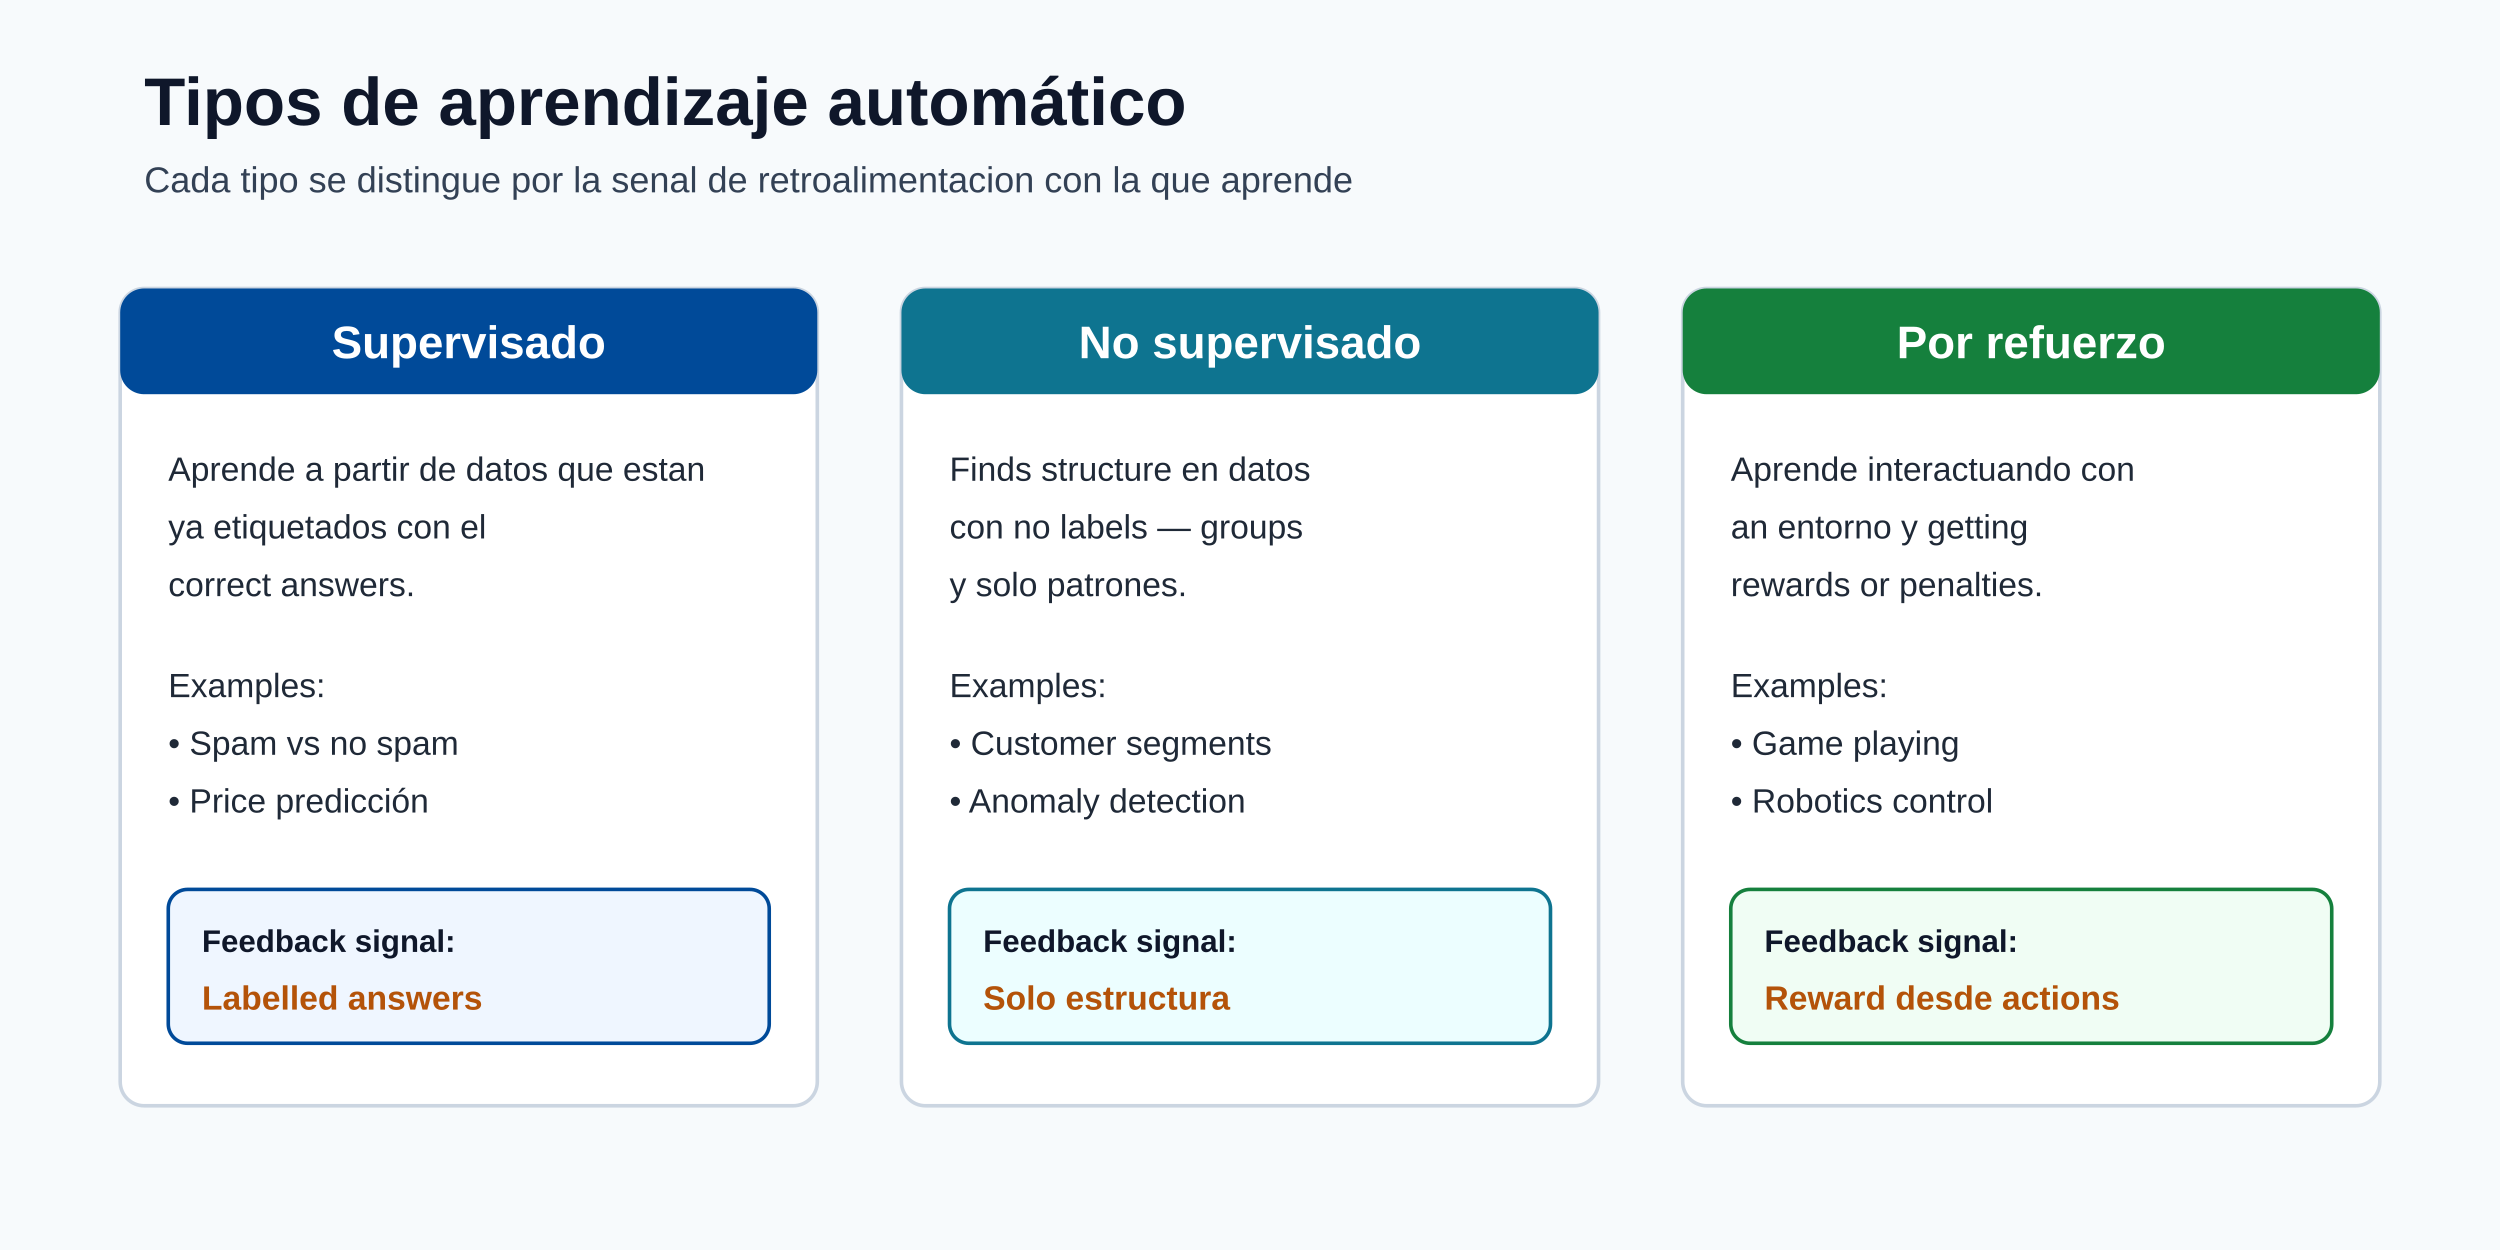
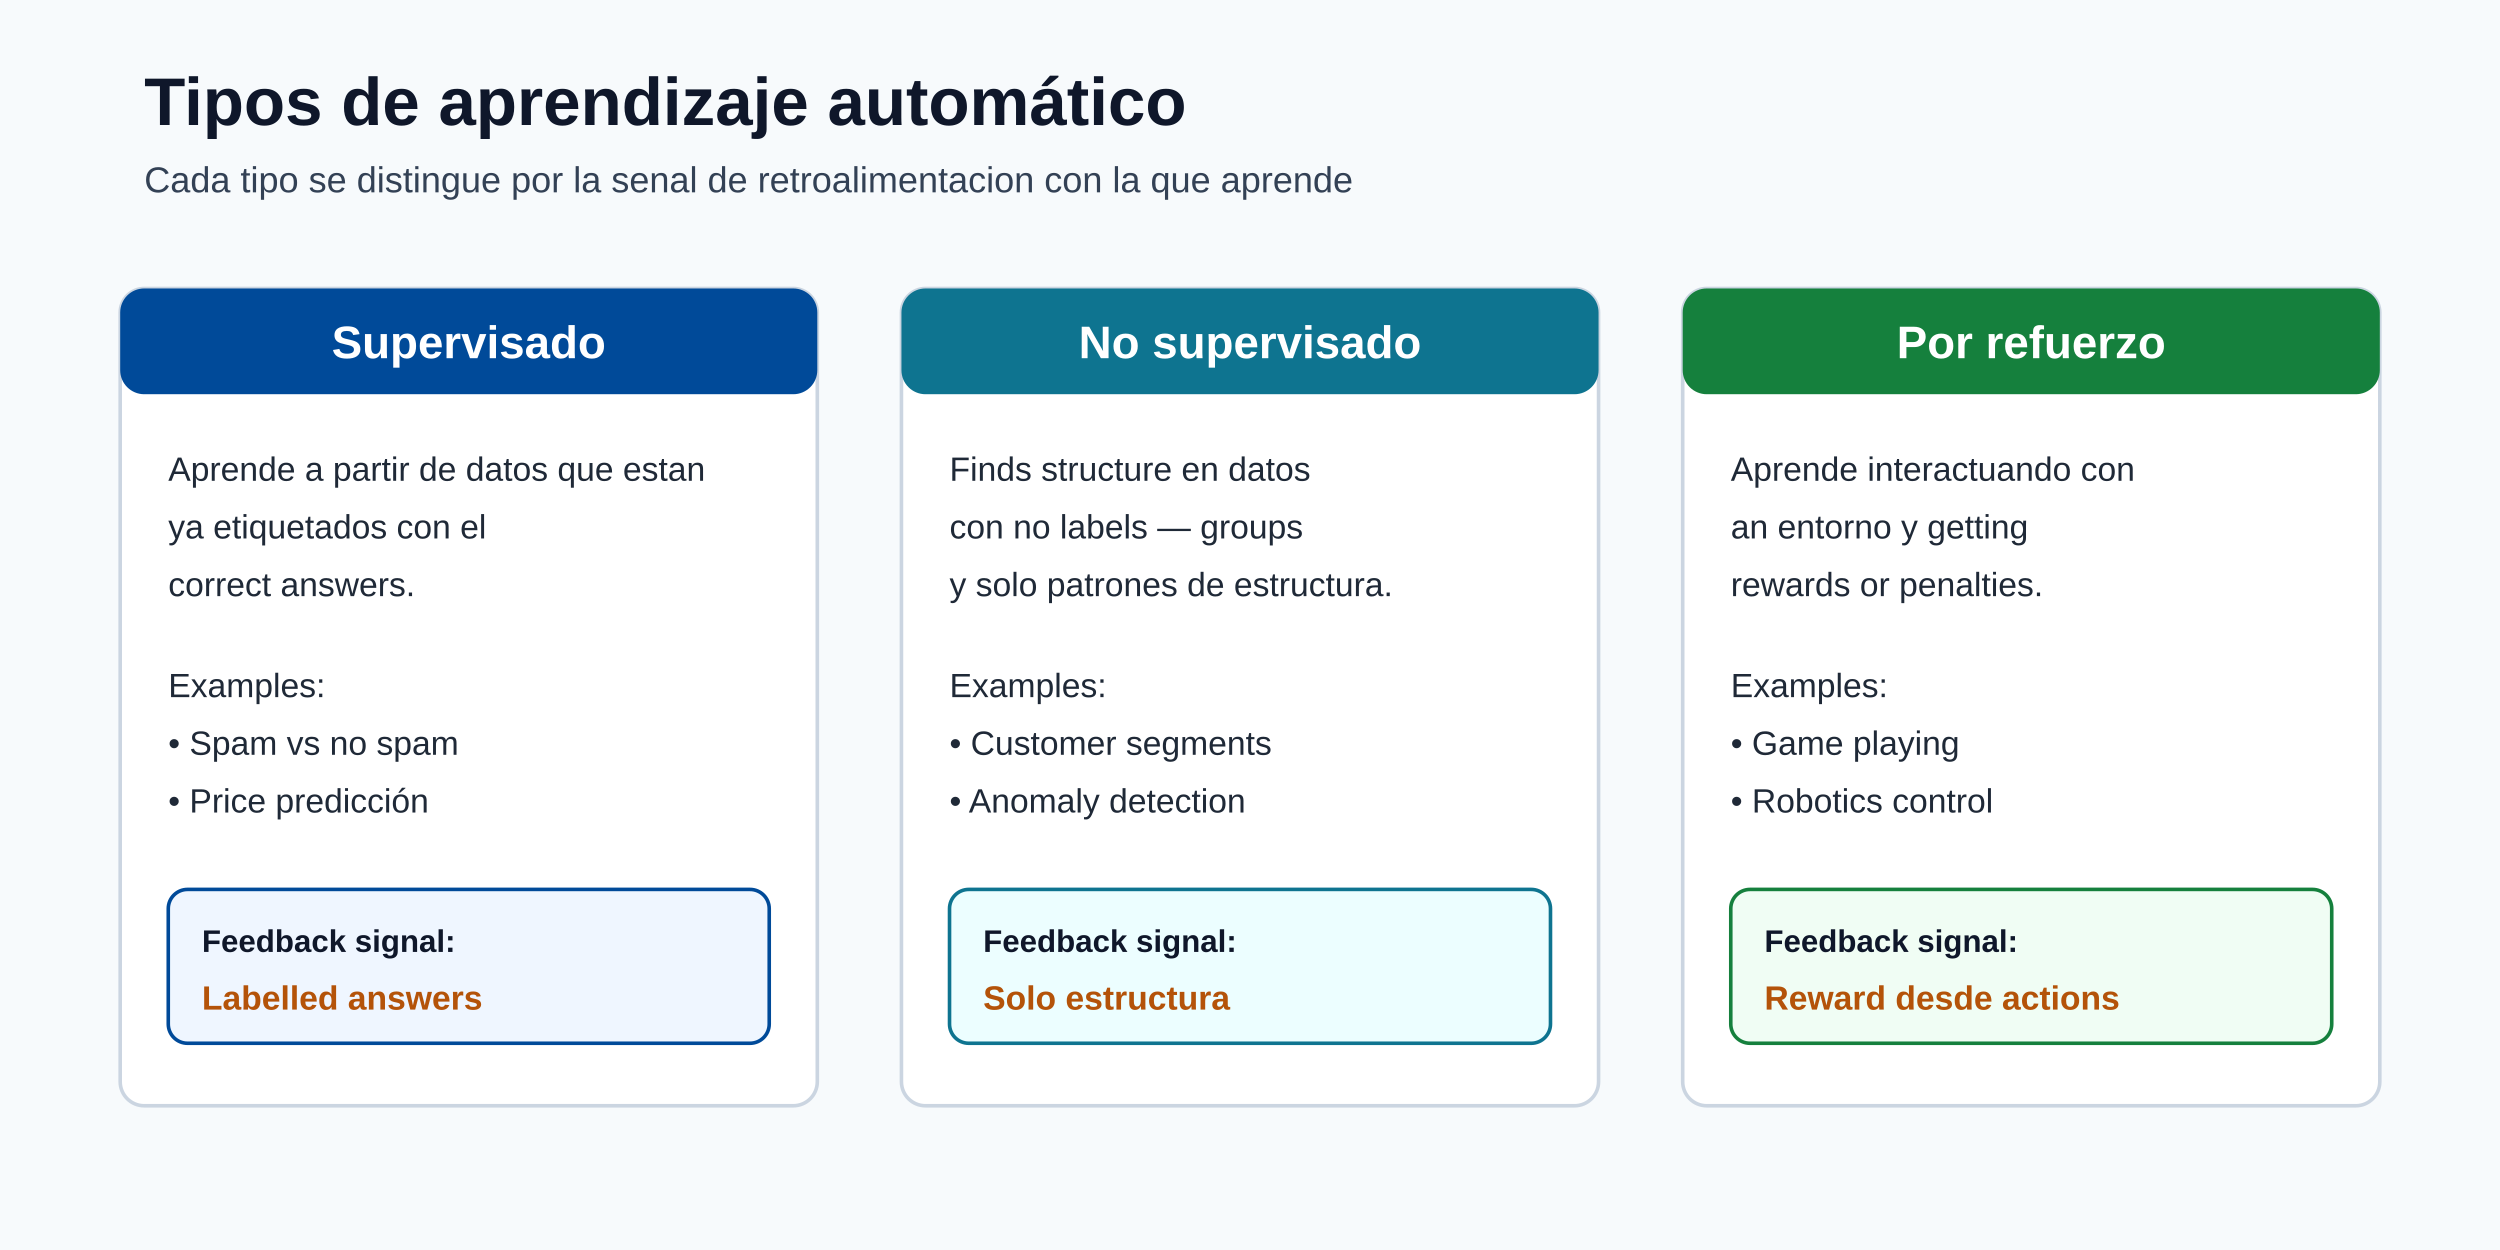
<svg xmlns="http://www.w3.org/2000/svg" width="1040" height="520" viewBox="0 0 1040 520" role="img" aria-labelledby="title desc">
  <defs>
    <style>
      .bg { fill: #f7fafc; }
      .title { fill: #0f172a; font-family: Segoe UI, Arial, sans-serif; font-size: 28px; font-weight: 700; }
      .subtitle { fill: #334155; font-family: Segoe UI, Arial, sans-serif; font-size: 15px; }
      .card { fill: #ffffff; stroke: #cbd5e1; stroke-width: 1.5; }
      .head { font-family: Segoe UI, Arial, sans-serif; font-size: 19px; font-weight: 700; fill: #ffffff; text-anchor: middle; }
      .item { font-family: Segoe UI, Arial, sans-serif; font-size: 14px; fill: #1f2937; }
      .siglbl { font-family: Segoe UI, Arial, sans-serif; font-size: 13px; font-weight: 700; fill: #0f172a; }
      .sigval { font-family: Segoe UI, Arial, sans-serif; font-size: 14px; fill: #b45309; font-weight: 700; }
    </style>
  </defs>
  <rect class="bg" x="0" y="0" width="1040" height="520" />
  <text class="title" x="60" y="52">Tipos de aprendizaje automático</text>
  <text class="subtitle" x="60" y="80">Cada tipo se distingue por la senal de retroalimentacion con la que aprende</text>
  <rect class="card" x="50" y="120" width="290" height="340" rx="10" stroke="#004a99" stroke-width="2" />
  <rect x="50" y="120" width="290" height="44" rx="10" fill="#004a99" />
  <text class="head" x="195" y="149">Supervisado</text>
  <text class="item" x="70" y="200">Aprende a partir de datos que estan</text>
  <text class="item" x="70" y="224">ya etiquetados con el</text>
  <text class="item" x="70" y="248">correct answers.</text>
  <text class="item" x="70" y="290">Examples:</text>
  <text class="item" x="70" y="314">• Spam vs no spam</text>
  <text class="item" x="70" y="338">• Price predicción</text>
  <rect x="70" y="370" width="250" height="64" rx="8" fill="#eff6ff" stroke="#004a99" stroke-width="1.5" />
  <text class="siglbl" x="84" y="396">Feedback signal:</text>
  <text class="sigval" x="84" y="420">Labelled answers</text>
  <rect class="card" x="375" y="120" width="290" height="340" rx="10" stroke="#0e7490" stroke-width="2" />
  <rect x="375" y="120" width="290" height="44" rx="10" fill="#0e7490" />
  <text class="head" x="520" y="149">No supervisado</text>
  <text class="item" x="395" y="200">Finds structure en datos</text>
  <text class="item" x="395" y="224">con no labels — groups</text>
-   <text class="item" x="395" y="248">y solo patrones.</text>
+   <text class="item" x="395" y="248">y solo patrones de estructura.</text>
  <text class="item" x="395" y="290">Examples:</text>
  <text class="item" x="395" y="314">• Customer segments</text>
  <text class="item" x="395" y="338">• Anomaly detection</text>
  <rect x="395" y="370" width="250" height="64" rx="8" fill="#ecfeff" stroke="#0e7490" stroke-width="1.5" />
  <text class="siglbl" x="409" y="396">Feedback signal:</text>
  <text class="sigval" x="409" y="420">Solo estructura</text>
  <rect class="card" x="700" y="120" width="290" height="340" rx="10" stroke="#15803d" stroke-width="2" />
  <rect x="700" y="120" width="290" height="44" rx="10" fill="#15803d" />
  <text class="head" x="845" y="149">Por refuerzo</text>
  <text class="item" x="720" y="200">Aprende interactuando con</text>
  <text class="item" x="720" y="224">an entorno y getting</text>
  <text class="item" x="720" y="248">rewards or penalties.</text>
  <text class="item" x="720" y="290">Examples:</text>
  <text class="item" x="720" y="314">• Game playing</text>
  <text class="item" x="720" y="338">• Robotics control</text>
  <rect x="720" y="370" width="250" height="64" rx="8" fill="#f0fdf4" stroke="#15803d" stroke-width="1.5" />
  <text class="siglbl" x="734" y="396">Feedback signal:</text>
  <text class="sigval" x="734" y="420">Reward desde actions</text>
</svg>
